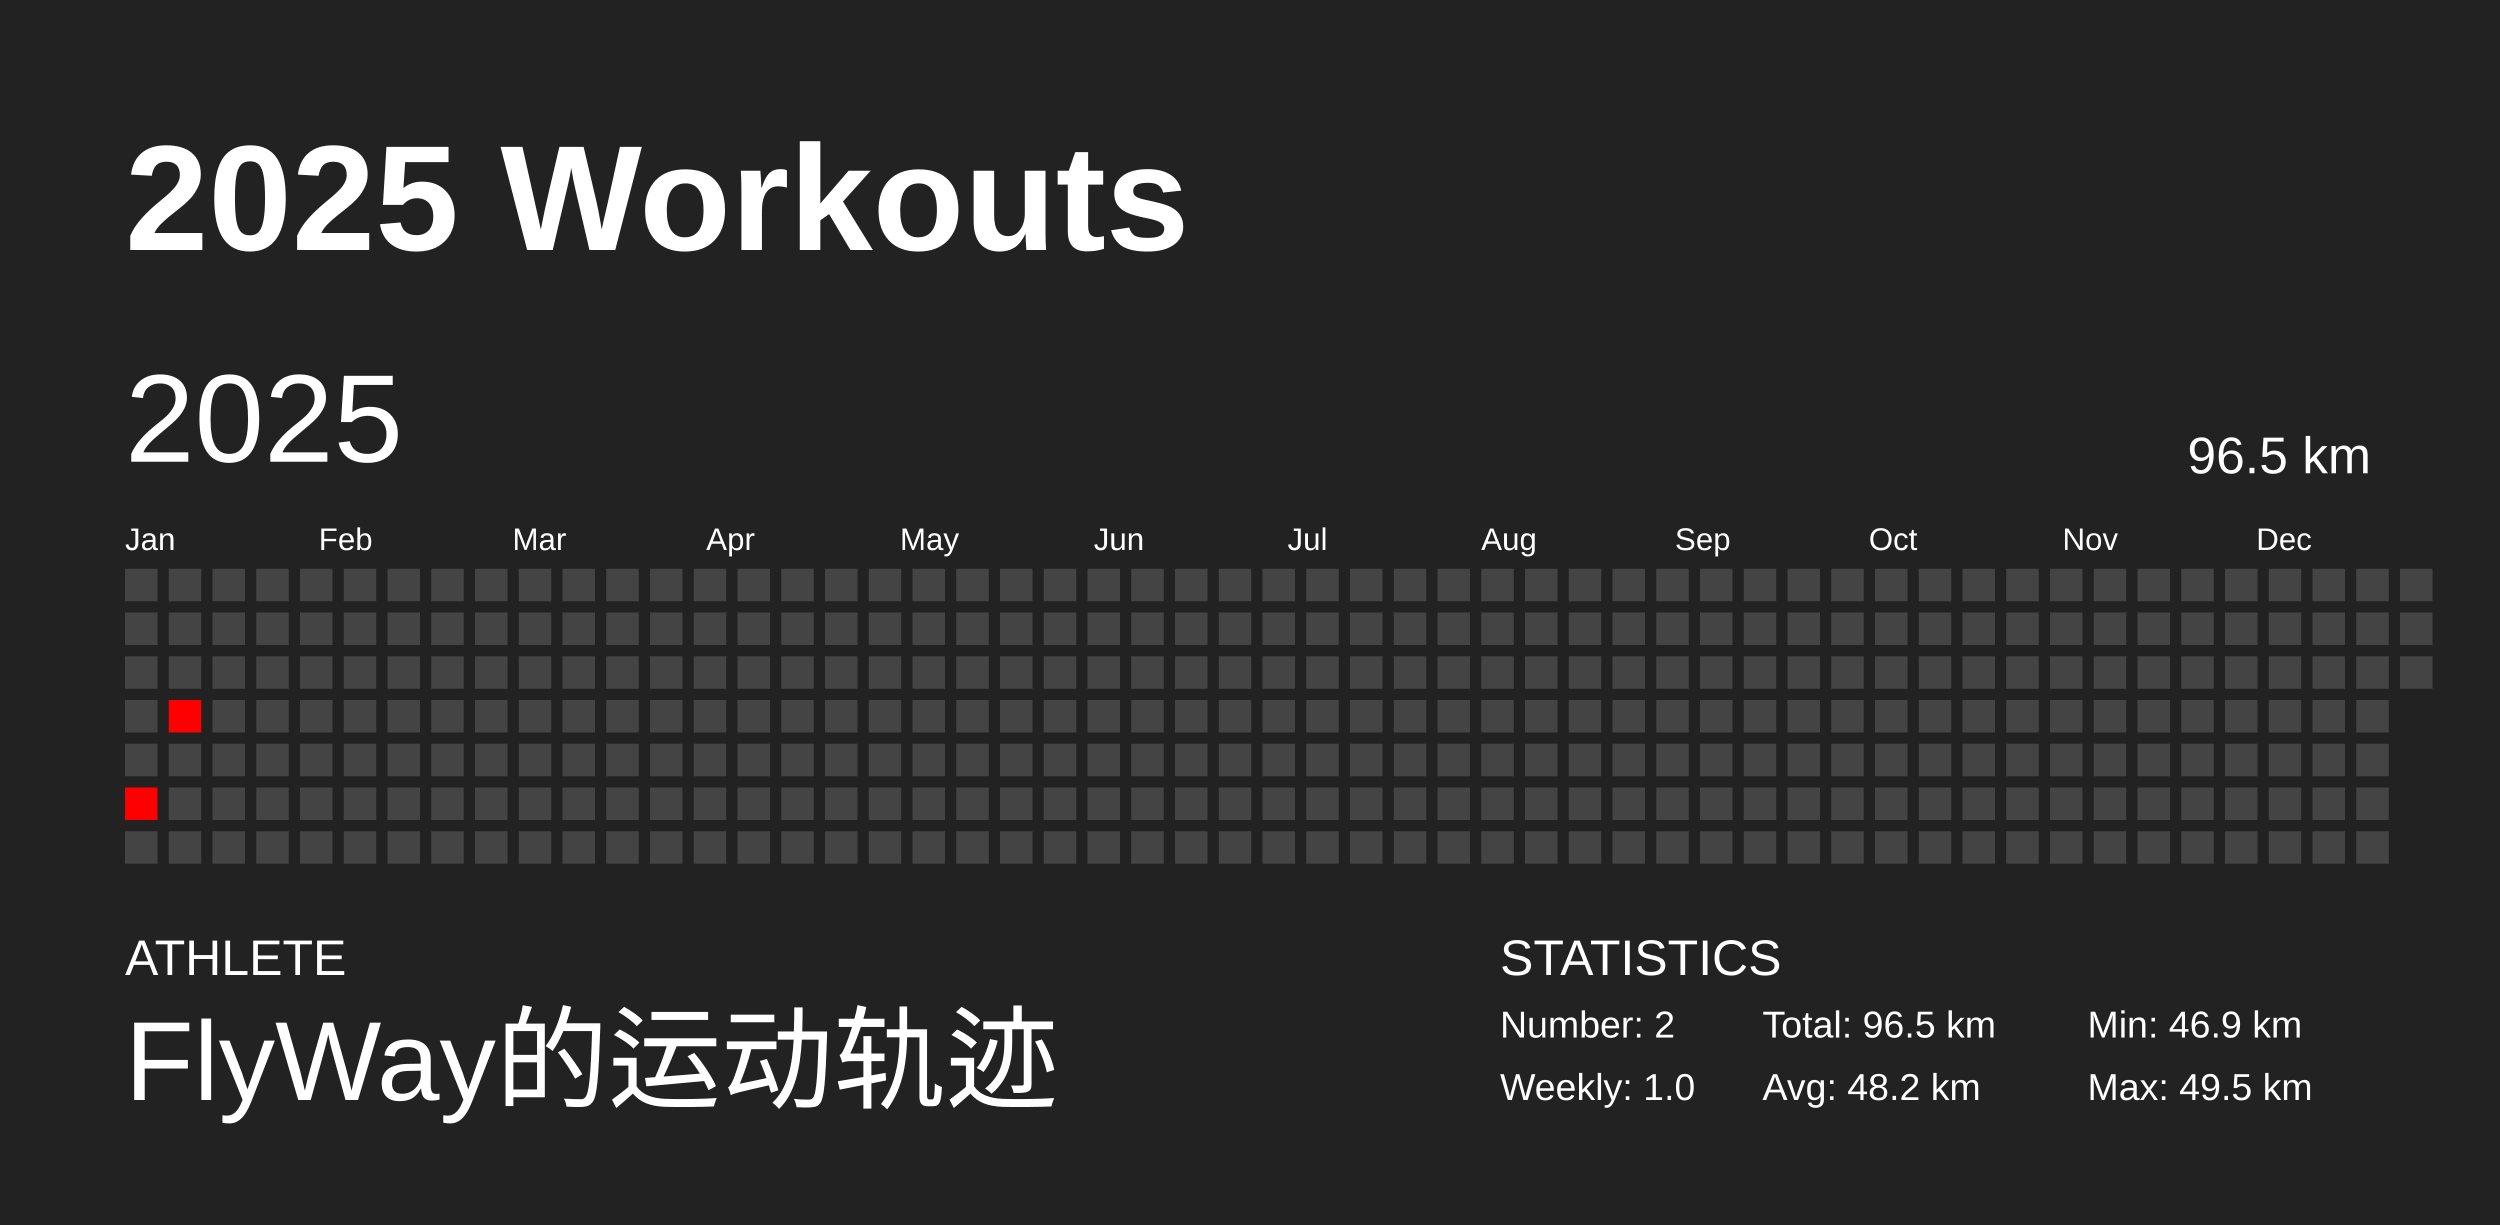
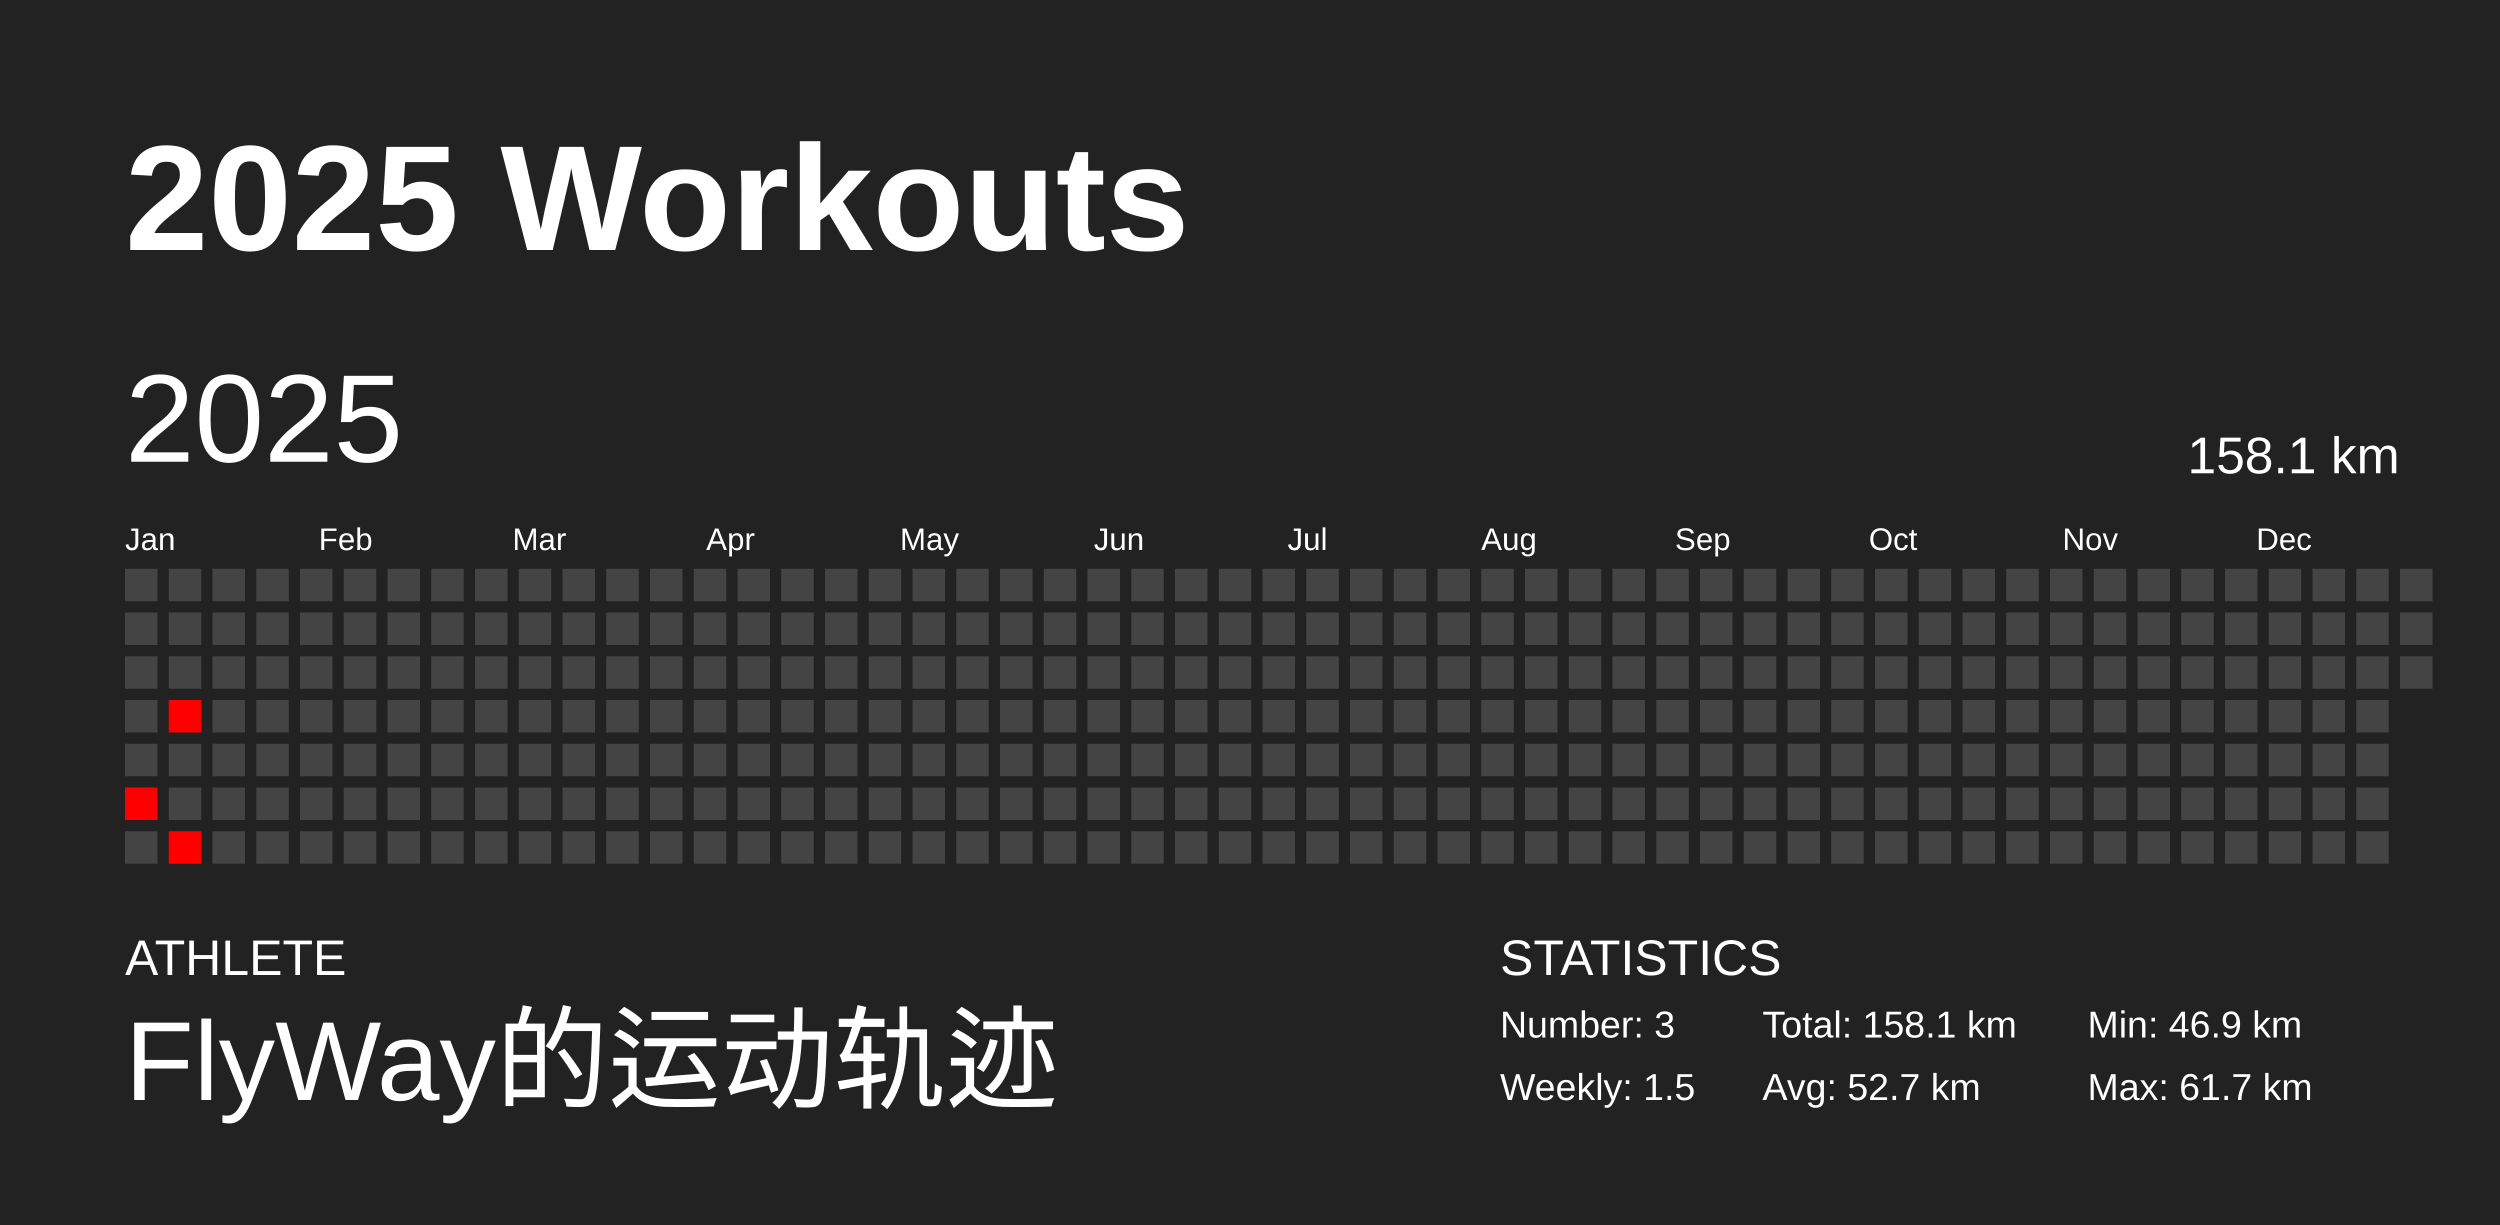
<svg xmlns="http://www.w3.org/2000/svg" baseProfile="full" height="98mm" version="1.1" viewBox="0,0,200,98" width="200mm">
  <defs />
  <rect fill="#222222" height="98" width="200" x="0" y="0" />
  <text fill="#FFFFFF" style="font-size:12px; font-family:Arial; font-weight:bold;" x="10" y="20">2025 Workouts</text>
  <text fill="#FFFFFF" style="font-size:4px; font-family:Arial" x="10" y="78">ATHLETE</text>
  <text fill="#FFFFFF" style="font-size:9px; font-family:Arial" x="10" y="88">FlyWay的运动轨迹</text>
  <text fill="#FFFFFF" style="font-size:4px; font-family:Arial" x="120" y="78">STATISTICS</text>
-   <text fill="#FFFFFF" style="font-size:3px; font-family:Arial" x="120" y="83">Number: 2</text>
-   <text fill="#FFFFFF" style="font-size:3px; font-family:Arial" x="120" y="88">Weekly: 1.0</text>
-   <text fill="#FFFFFF" style="font-size:3px; font-family:Arial" x="141" y="83">Total: 96.5 km</text>
-   <text fill="#FFFFFF" style="font-size:3px; font-family:Arial" x="141" y="88">Avg: 48.2 km</text>
+   <text fill="#FFFFFF" style="font-size:3px; font-family:Arial" x="120" y="83">Number: 3</text>
+   <text fill="#FFFFFF" style="font-size:3px; font-family:Arial" x="120" y="88">Weekly: 1.5</text>
+   <text fill="#FFFFFF" style="font-size:3px; font-family:Arial" x="141" y="83">Total: 158.1 km</text>
+   <text fill="#FFFFFF" style="font-size:3px; font-family:Arial" x="141" y="88">Avg: 52.7 km</text>
  <text fill="#FFFFFF" style="font-size:3px; font-family:Arial" x="167" y="83">Min: 46.9 km</text>
-   <text fill="#FFFFFF" style="font-size:3px; font-family:Arial" x="167" y="88">Max: 49.5 km</text>
+   <text fill="#FFFFFF" style="font-size:3px; font-family:Arial" x="167" y="88">Max: 61.7 km</text>
  <text dominant-baseline="hanging" fill="#FFFFFF" style="font-size:10.0px; font-family:Arial;" x="10" y="30">2025</text>
-   <text dominant-baseline="hanging" fill="#FFFFFF" style="font-size:4.125px; font-family:Arial;" x="175" y="35">96.5 km</text>
+   <text dominant-baseline="hanging" fill="#FFFFFF" style="font-size:4.125px; font-family:Arial;" x="175" y="35">158.1 km</text>
  <text fill="#FFFFFF" style="font-size:2.5px; font-family:Arial" x="10.0" y="44">Jan</text>
  <text fill="#FFFFFF" style="font-size:2.5px; font-family:Arial" x="25.5" y="44">Feb</text>
  <text fill="#FFFFFF" style="font-size:2.5px; font-family:Arial" x="41.0" y="44">Mar</text>
  <text fill="#FFFFFF" style="font-size:2.5px; font-family:Arial" x="56.5" y="44">Apr</text>
  <text fill="#FFFFFF" style="font-size:2.5px; font-family:Arial" x="72.0" y="44">May</text>
  <text fill="#FFFFFF" style="font-size:2.5px; font-family:Arial" x="87.5" y="44">Jun</text>
  <text fill="#FFFFFF" style="font-size:2.5px; font-family:Arial" x="103.0" y="44">Jul</text>
  <text fill="#FFFFFF" style="font-size:2.5px; font-family:Arial" x="118.5" y="44">Aug</text>
  <text fill="#FFFFFF" style="font-size:2.5px; font-family:Arial" x="134.0" y="44">Sep</text>
  <text fill="#FFFFFF" style="font-size:2.5px; font-family:Arial" x="149.5" y="44">Oct</text>
  <text fill="#FFFFFF" style="font-size:2.5px; font-family:Arial" x="165.0" y="44">Nov</text>
  <text fill="#FFFFFF" style="font-size:2.5px; font-family:Arial" x="180.5" y="44">Dec</text>
  <rect fill="#444444" height="2.6" width="2.6" x="10.0" y="45.5" />
  <rect fill="#444444" height="2.6" width="2.6" x="10.0" y="49.0" />
  <rect fill="#444444" height="2.6" width="2.6" x="10.0" y="52.5" />
  <rect fill="#444444" height="2.6" width="2.6" x="10.0" y="56.0" />
  <rect fill="#444444" height="2.6" width="2.6" x="10.0" y="59.5" />
  <rect fill="red" height="2.6" width="2.6" x="10.0" y="63.0" />
  <rect fill="#444444" height="2.6" width="2.6" x="10.0" y="66.5" />
  <rect fill="#444444" height="2.6" width="2.6" x="13.5" y="45.5" />
  <rect fill="#444444" height="2.6" width="2.6" x="13.5" y="49.0" />
  <rect fill="#444444" height="2.6" width="2.6" x="13.5" y="52.5" />
  <rect fill="red" height="2.6" width="2.6" x="13.5" y="56.0" />
  <rect fill="#444444" height="2.6" width="2.6" x="13.5" y="59.5" />
  <rect fill="#444444" height="2.6" width="2.6" x="13.5" y="63.0" />
-   <rect fill="#444444" height="2.6" width="2.6" x="13.5" y="66.5" />
+   <rect fill="red" height="2.6" width="2.6" x="13.5" y="66.5" />
  <rect fill="#444444" height="2.6" width="2.6" x="17.0" y="45.5" />
  <rect fill="#444444" height="2.6" width="2.6" x="17.0" y="49.0" />
  <rect fill="#444444" height="2.6" width="2.6" x="17.0" y="52.5" />
  <rect fill="#444444" height="2.6" width="2.6" x="17.0" y="56.0" />
  <rect fill="#444444" height="2.6" width="2.6" x="17.0" y="59.5" />
  <rect fill="#444444" height="2.6" width="2.6" x="17.0" y="63.0" />
  <rect fill="#444444" height="2.6" width="2.6" x="17.0" y="66.5" />
  <rect fill="#444444" height="2.6" width="2.6" x="20.5" y="45.5" />
  <rect fill="#444444" height="2.6" width="2.6" x="20.5" y="49.0" />
  <rect fill="#444444" height="2.6" width="2.6" x="20.5" y="52.5" />
  <rect fill="#444444" height="2.6" width="2.6" x="20.5" y="56.0" />
  <rect fill="#444444" height="2.6" width="2.6" x="20.5" y="59.5" />
  <rect fill="#444444" height="2.6" width="2.6" x="20.5" y="63.0" />
  <rect fill="#444444" height="2.6" width="2.6" x="20.5" y="66.5" />
  <rect fill="#444444" height="2.6" width="2.6" x="24.0" y="45.5" />
  <rect fill="#444444" height="2.6" width="2.6" x="24.0" y="49.0" />
  <rect fill="#444444" height="2.6" width="2.6" x="24.0" y="52.5" />
  <rect fill="#444444" height="2.6" width="2.6" x="24.0" y="56.0" />
  <rect fill="#444444" height="2.6" width="2.6" x="24.0" y="59.5" />
  <rect fill="#444444" height="2.6" width="2.6" x="24.0" y="63.0" />
  <rect fill="#444444" height="2.6" width="2.6" x="24.0" y="66.5" />
  <rect fill="#444444" height="2.6" width="2.6" x="27.5" y="45.5" />
  <rect fill="#444444" height="2.6" width="2.6" x="27.5" y="49.0" />
  <rect fill="#444444" height="2.6" width="2.6" x="27.5" y="52.5" />
  <rect fill="#444444" height="2.6" width="2.6" x="27.5" y="56.0" />
  <rect fill="#444444" height="2.6" width="2.6" x="27.5" y="59.5" />
  <rect fill="#444444" height="2.6" width="2.6" x="27.5" y="63.0" />
  <rect fill="#444444" height="2.6" width="2.6" x="27.5" y="66.5" />
  <rect fill="#444444" height="2.6" width="2.6" x="31.0" y="45.5" />
  <rect fill="#444444" height="2.6" width="2.6" x="31.0" y="49.0" />
  <rect fill="#444444" height="2.6" width="2.6" x="31.0" y="52.5" />
  <rect fill="#444444" height="2.6" width="2.6" x="31.0" y="56.0" />
  <rect fill="#444444" height="2.6" width="2.6" x="31.0" y="59.5" />
  <rect fill="#444444" height="2.6" width="2.6" x="31.0" y="63.0" />
  <rect fill="#444444" height="2.6" width="2.6" x="31.0" y="66.5" />
  <rect fill="#444444" height="2.6" width="2.6" x="34.5" y="45.5" />
  <rect fill="#444444" height="2.6" width="2.6" x="34.5" y="49.0" />
  <rect fill="#444444" height="2.6" width="2.6" x="34.5" y="52.5" />
  <rect fill="#444444" height="2.6" width="2.6" x="34.5" y="56.0" />
  <rect fill="#444444" height="2.6" width="2.6" x="34.5" y="59.5" />
  <rect fill="#444444" height="2.6" width="2.6" x="34.5" y="63.0" />
  <rect fill="#444444" height="2.6" width="2.6" x="34.5" y="66.5" />
  <rect fill="#444444" height="2.6" width="2.6" x="38.0" y="45.5" />
  <rect fill="#444444" height="2.6" width="2.6" x="38.0" y="49.0" />
  <rect fill="#444444" height="2.6" width="2.6" x="38.0" y="52.5" />
  <rect fill="#444444" height="2.6" width="2.6" x="38.0" y="56.0" />
  <rect fill="#444444" height="2.6" width="2.6" x="38.0" y="59.5" />
  <rect fill="#444444" height="2.6" width="2.6" x="38.0" y="63.0" />
  <rect fill="#444444" height="2.6" width="2.6" x="38.0" y="66.5" />
  <rect fill="#444444" height="2.6" width="2.6" x="41.5" y="45.5" />
  <rect fill="#444444" height="2.6" width="2.6" x="41.5" y="49.0" />
  <rect fill="#444444" height="2.6" width="2.6" x="41.5" y="52.5" />
  <rect fill="#444444" height="2.6" width="2.6" x="41.5" y="56.0" />
  <rect fill="#444444" height="2.6" width="2.6" x="41.5" y="59.5" />
  <rect fill="#444444" height="2.6" width="2.6" x="41.5" y="63.0" />
  <rect fill="#444444" height="2.6" width="2.6" x="41.5" y="66.5" />
  <rect fill="#444444" height="2.6" width="2.6" x="45.0" y="45.5" />
  <rect fill="#444444" height="2.6" width="2.6" x="45.0" y="49.0" />
  <rect fill="#444444" height="2.6" width="2.6" x="45.0" y="52.5" />
  <rect fill="#444444" height="2.6" width="2.6" x="45.0" y="56.0" />
  <rect fill="#444444" height="2.6" width="2.6" x="45.0" y="59.5" />
  <rect fill="#444444" height="2.6" width="2.6" x="45.0" y="63.0" />
  <rect fill="#444444" height="2.6" width="2.6" x="45.0" y="66.5" />
  <rect fill="#444444" height="2.6" width="2.6" x="48.5" y="45.5" />
  <rect fill="#444444" height="2.6" width="2.6" x="48.5" y="49.0" />
  <rect fill="#444444" height="2.6" width="2.6" x="48.5" y="52.5" />
  <rect fill="#444444" height="2.6" width="2.6" x="48.5" y="56.0" />
  <rect fill="#444444" height="2.6" width="2.6" x="48.5" y="59.5" />
  <rect fill="#444444" height="2.6" width="2.6" x="48.5" y="63.0" />
  <rect fill="#444444" height="2.6" width="2.6" x="48.5" y="66.5" />
  <rect fill="#444444" height="2.6" width="2.6" x="52.0" y="45.5" />
  <rect fill="#444444" height="2.6" width="2.6" x="52.0" y="49.0" />
  <rect fill="#444444" height="2.6" width="2.6" x="52.0" y="52.5" />
  <rect fill="#444444" height="2.6" width="2.6" x="52.0" y="56.0" />
  <rect fill="#444444" height="2.6" width="2.6" x="52.0" y="59.5" />
  <rect fill="#444444" height="2.6" width="2.6" x="52.0" y="63.0" />
  <rect fill="#444444" height="2.6" width="2.6" x="52.0" y="66.5" />
  <rect fill="#444444" height="2.6" width="2.6" x="55.5" y="45.5" />
  <rect fill="#444444" height="2.6" width="2.6" x="55.5" y="49.0" />
  <rect fill="#444444" height="2.6" width="2.6" x="55.5" y="52.5" />
  <rect fill="#444444" height="2.6" width="2.6" x="55.5" y="56.0" />
  <rect fill="#444444" height="2.6" width="2.6" x="55.5" y="59.5" />
  <rect fill="#444444" height="2.6" width="2.6" x="55.5" y="63.0" />
  <rect fill="#444444" height="2.6" width="2.6" x="55.5" y="66.5" />
  <rect fill="#444444" height="2.6" width="2.6" x="59.0" y="45.5" />
  <rect fill="#444444" height="2.6" width="2.6" x="59.0" y="49.0" />
  <rect fill="#444444" height="2.6" width="2.6" x="59.0" y="52.5" />
  <rect fill="#444444" height="2.6" width="2.6" x="59.0" y="56.0" />
  <rect fill="#444444" height="2.6" width="2.6" x="59.0" y="59.5" />
  <rect fill="#444444" height="2.6" width="2.6" x="59.0" y="63.0" />
  <rect fill="#444444" height="2.6" width="2.6" x="59.0" y="66.5" />
  <rect fill="#444444" height="2.6" width="2.6" x="62.5" y="45.5" />
  <rect fill="#444444" height="2.6" width="2.6" x="62.5" y="49.0" />
  <rect fill="#444444" height="2.6" width="2.6" x="62.5" y="52.5" />
  <rect fill="#444444" height="2.6" width="2.6" x="62.5" y="56.0" />
  <rect fill="#444444" height="2.6" width="2.6" x="62.5" y="59.5" />
  <rect fill="#444444" height="2.6" width="2.6" x="62.5" y="63.0" />
  <rect fill="#444444" height="2.6" width="2.6" x="62.5" y="66.5" />
  <rect fill="#444444" height="2.6" width="2.6" x="66.0" y="45.5" />
  <rect fill="#444444" height="2.6" width="2.6" x="66.0" y="49.0" />
  <rect fill="#444444" height="2.6" width="2.6" x="66.0" y="52.5" />
  <rect fill="#444444" height="2.6" width="2.6" x="66.0" y="56.0" />
  <rect fill="#444444" height="2.6" width="2.6" x="66.0" y="59.5" />
  <rect fill="#444444" height="2.6" width="2.6" x="66.0" y="63.0" />
  <rect fill="#444444" height="2.6" width="2.6" x="66.0" y="66.5" />
  <rect fill="#444444" height="2.6" width="2.6" x="69.5" y="45.5" />
  <rect fill="#444444" height="2.6" width="2.6" x="69.5" y="49.0" />
  <rect fill="#444444" height="2.6" width="2.6" x="69.5" y="52.5" />
  <rect fill="#444444" height="2.6" width="2.6" x="69.5" y="56.0" />
  <rect fill="#444444" height="2.6" width="2.6" x="69.5" y="59.5" />
  <rect fill="#444444" height="2.6" width="2.6" x="69.5" y="63.0" />
  <rect fill="#444444" height="2.6" width="2.6" x="69.5" y="66.5" />
  <rect fill="#444444" height="2.6" width="2.6" x="73.0" y="45.5" />
  <rect fill="#444444" height="2.6" width="2.6" x="73.0" y="49.0" />
  <rect fill="#444444" height="2.6" width="2.6" x="73.0" y="52.5" />
  <rect fill="#444444" height="2.6" width="2.6" x="73.0" y="56.0" />
  <rect fill="#444444" height="2.6" width="2.6" x="73.0" y="59.5" />
  <rect fill="#444444" height="2.6" width="2.6" x="73.0" y="63.0" />
  <rect fill="#444444" height="2.6" width="2.6" x="73.0" y="66.5" />
  <rect fill="#444444" height="2.6" width="2.6" x="76.5" y="45.5" />
  <rect fill="#444444" height="2.6" width="2.6" x="76.5" y="49.0" />
  <rect fill="#444444" height="2.6" width="2.6" x="76.5" y="52.5" />
  <rect fill="#444444" height="2.6" width="2.6" x="76.5" y="56.0" />
  <rect fill="#444444" height="2.6" width="2.6" x="76.5" y="59.5" />
  <rect fill="#444444" height="2.6" width="2.6" x="76.5" y="63.0" />
  <rect fill="#444444" height="2.6" width="2.6" x="76.5" y="66.5" />
  <rect fill="#444444" height="2.6" width="2.6" x="80.0" y="45.5" />
  <rect fill="#444444" height="2.6" width="2.6" x="80.0" y="49.0" />
  <rect fill="#444444" height="2.6" width="2.6" x="80.0" y="52.5" />
  <rect fill="#444444" height="2.6" width="2.6" x="80.0" y="56.0" />
  <rect fill="#444444" height="2.6" width="2.6" x="80.0" y="59.5" />
  <rect fill="#444444" height="2.6" width="2.6" x="80.0" y="63.0" />
  <rect fill="#444444" height="2.6" width="2.6" x="80.0" y="66.5" />
  <rect fill="#444444" height="2.6" width="2.6" x="83.5" y="45.5" />
  <rect fill="#444444" height="2.6" width="2.6" x="83.5" y="49.0" />
  <rect fill="#444444" height="2.6" width="2.6" x="83.5" y="52.5" />
  <rect fill="#444444" height="2.6" width="2.6" x="83.5" y="56.0" />
  <rect fill="#444444" height="2.6" width="2.6" x="83.5" y="59.5" />
  <rect fill="#444444" height="2.6" width="2.6" x="83.5" y="63.0" />
  <rect fill="#444444" height="2.6" width="2.6" x="83.5" y="66.5" />
  <rect fill="#444444" height="2.6" width="2.6" x="87.0" y="45.5" />
  <rect fill="#444444" height="2.6" width="2.6" x="87.0" y="49.0" />
  <rect fill="#444444" height="2.6" width="2.6" x="87.0" y="52.5" />
  <rect fill="#444444" height="2.6" width="2.6" x="87.0" y="56.0" />
  <rect fill="#444444" height="2.6" width="2.6" x="87.0" y="59.5" />
  <rect fill="#444444" height="2.6" width="2.6" x="87.0" y="63.0" />
  <rect fill="#444444" height="2.6" width="2.6" x="87.0" y="66.5" />
  <rect fill="#444444" height="2.6" width="2.6" x="90.5" y="45.5" />
  <rect fill="#444444" height="2.6" width="2.6" x="90.5" y="49.0" />
  <rect fill="#444444" height="2.6" width="2.6" x="90.5" y="52.5" />
  <rect fill="#444444" height="2.6" width="2.6" x="90.5" y="56.0" />
  <rect fill="#444444" height="2.6" width="2.6" x="90.5" y="59.5" />
  <rect fill="#444444" height="2.6" width="2.6" x="90.5" y="63.0" />
  <rect fill="#444444" height="2.6" width="2.6" x="90.5" y="66.5" />
  <rect fill="#444444" height="2.6" width="2.6" x="94.0" y="45.5" />
  <rect fill="#444444" height="2.6" width="2.6" x="94.0" y="49.0" />
  <rect fill="#444444" height="2.6" width="2.6" x="94.0" y="52.5" />
  <rect fill="#444444" height="2.6" width="2.6" x="94.0" y="56.0" />
  <rect fill="#444444" height="2.6" width="2.6" x="94.0" y="59.5" />
  <rect fill="#444444" height="2.6" width="2.6" x="94.0" y="63.0" />
  <rect fill="#444444" height="2.6" width="2.6" x="94.0" y="66.5" />
  <rect fill="#444444" height="2.6" width="2.6" x="97.5" y="45.5" />
  <rect fill="#444444" height="2.6" width="2.6" x="97.5" y="49.0" />
  <rect fill="#444444" height="2.6" width="2.6" x="97.5" y="52.5" />
  <rect fill="#444444" height="2.6" width="2.6" x="97.5" y="56.0" />
  <rect fill="#444444" height="2.6" width="2.6" x="97.5" y="59.5" />
  <rect fill="#444444" height="2.6" width="2.6" x="97.5" y="63.0" />
  <rect fill="#444444" height="2.6" width="2.6" x="97.5" y="66.5" />
  <rect fill="#444444" height="2.6" width="2.6" x="101.0" y="45.5" />
  <rect fill="#444444" height="2.6" width="2.6" x="101.0" y="49.0" />
  <rect fill="#444444" height="2.6" width="2.6" x="101.0" y="52.5" />
  <rect fill="#444444" height="2.6" width="2.6" x="101.0" y="56.0" />
  <rect fill="#444444" height="2.6" width="2.6" x="101.0" y="59.5" />
  <rect fill="#444444" height="2.6" width="2.6" x="101.0" y="63.0" />
  <rect fill="#444444" height="2.6" width="2.6" x="101.0" y="66.5" />
  <rect fill="#444444" height="2.6" width="2.6" x="104.5" y="45.5" />
  <rect fill="#444444" height="2.6" width="2.6" x="104.5" y="49.0" />
  <rect fill="#444444" height="2.6" width="2.6" x="104.5" y="52.5" />
  <rect fill="#444444" height="2.6" width="2.6" x="104.5" y="56.0" />
  <rect fill="#444444" height="2.6" width="2.6" x="104.5" y="59.5" />
  <rect fill="#444444" height="2.6" width="2.6" x="104.5" y="63.0" />
  <rect fill="#444444" height="2.6" width="2.6" x="104.5" y="66.5" />
  <rect fill="#444444" height="2.6" width="2.6" x="108.0" y="45.5" />
  <rect fill="#444444" height="2.6" width="2.6" x="108.0" y="49.0" />
  <rect fill="#444444" height="2.6" width="2.6" x="108.0" y="52.5" />
  <rect fill="#444444" height="2.6" width="2.6" x="108.0" y="56.0" />
  <rect fill="#444444" height="2.6" width="2.6" x="108.0" y="59.5" />
  <rect fill="#444444" height="2.6" width="2.6" x="108.0" y="63.0" />
  <rect fill="#444444" height="2.6" width="2.6" x="108.0" y="66.5" />
  <rect fill="#444444" height="2.6" width="2.6" x="111.5" y="45.5" />
  <rect fill="#444444" height="2.6" width="2.6" x="111.5" y="49.0" />
  <rect fill="#444444" height="2.6" width="2.6" x="111.5" y="52.5" />
  <rect fill="#444444" height="2.6" width="2.6" x="111.5" y="56.0" />
  <rect fill="#444444" height="2.6" width="2.6" x="111.5" y="59.5" />
  <rect fill="#444444" height="2.6" width="2.6" x="111.5" y="63.0" />
  <rect fill="#444444" height="2.6" width="2.6" x="111.5" y="66.5" />
  <rect fill="#444444" height="2.6" width="2.6" x="115.0" y="45.5" />
  <rect fill="#444444" height="2.6" width="2.6" x="115.0" y="49.0" />
  <rect fill="#444444" height="2.6" width="2.6" x="115.0" y="52.5" />
  <rect fill="#444444" height="2.6" width="2.6" x="115.0" y="56.0" />
  <rect fill="#444444" height="2.6" width="2.6" x="115.0" y="59.5" />
  <rect fill="#444444" height="2.6" width="2.6" x="115.0" y="63.0" />
  <rect fill="#444444" height="2.6" width="2.6" x="115.0" y="66.5" />
  <rect fill="#444444" height="2.6" width="2.6" x="118.5" y="45.5" />
  <rect fill="#444444" height="2.6" width="2.6" x="118.5" y="49.0" />
  <rect fill="#444444" height="2.6" width="2.6" x="118.5" y="52.5" />
  <rect fill="#444444" height="2.6" width="2.6" x="118.5" y="56.0" />
  <rect fill="#444444" height="2.6" width="2.6" x="118.5" y="59.5" />
  <rect fill="#444444" height="2.6" width="2.6" x="118.5" y="63.0" />
  <rect fill="#444444" height="2.6" width="2.6" x="118.5" y="66.5" />
  <rect fill="#444444" height="2.6" width="2.6" x="122.0" y="45.5" />
  <rect fill="#444444" height="2.6" width="2.6" x="122.0" y="49.0" />
  <rect fill="#444444" height="2.6" width="2.6" x="122.0" y="52.5" />
  <rect fill="#444444" height="2.6" width="2.6" x="122.0" y="56.0" />
  <rect fill="#444444" height="2.6" width="2.6" x="122.0" y="59.5" />
  <rect fill="#444444" height="2.6" width="2.6" x="122.0" y="63.0" />
  <rect fill="#444444" height="2.6" width="2.6" x="122.0" y="66.5" />
  <rect fill="#444444" height="2.6" width="2.6" x="125.5" y="45.5" />
  <rect fill="#444444" height="2.6" width="2.6" x="125.5" y="49.0" />
  <rect fill="#444444" height="2.6" width="2.6" x="125.5" y="52.5" />
  <rect fill="#444444" height="2.6" width="2.6" x="125.5" y="56.0" />
  <rect fill="#444444" height="2.6" width="2.6" x="125.5" y="59.5" />
  <rect fill="#444444" height="2.6" width="2.6" x="125.5" y="63.0" />
  <rect fill="#444444" height="2.6" width="2.6" x="125.5" y="66.5" />
  <rect fill="#444444" height="2.6" width="2.6" x="129.0" y="45.5" />
  <rect fill="#444444" height="2.6" width="2.6" x="129.0" y="49.0" />
  <rect fill="#444444" height="2.6" width="2.6" x="129.0" y="52.5" />
  <rect fill="#444444" height="2.6" width="2.6" x="129.0" y="56.0" />
  <rect fill="#444444" height="2.6" width="2.6" x="129.0" y="59.5" />
  <rect fill="#444444" height="2.6" width="2.6" x="129.0" y="63.0" />
  <rect fill="#444444" height="2.6" width="2.6" x="129.0" y="66.5" />
  <rect fill="#444444" height="2.6" width="2.6" x="132.5" y="45.5" />
  <rect fill="#444444" height="2.6" width="2.6" x="132.5" y="49.0" />
  <rect fill="#444444" height="2.6" width="2.6" x="132.5" y="52.5" />
  <rect fill="#444444" height="2.6" width="2.6" x="132.5" y="56.0" />
  <rect fill="#444444" height="2.6" width="2.6" x="132.5" y="59.5" />
  <rect fill="#444444" height="2.6" width="2.6" x="132.5" y="63.0" />
  <rect fill="#444444" height="2.6" width="2.6" x="132.5" y="66.5" />
  <rect fill="#444444" height="2.6" width="2.6" x="136.0" y="45.5" />
  <rect fill="#444444" height="2.6" width="2.6" x="136.0" y="49.0" />
  <rect fill="#444444" height="2.6" width="2.6" x="136.0" y="52.5" />
  <rect fill="#444444" height="2.6" width="2.6" x="136.0" y="56.0" />
  <rect fill="#444444" height="2.6" width="2.6" x="136.0" y="59.5" />
  <rect fill="#444444" height="2.6" width="2.6" x="136.0" y="63.0" />
  <rect fill="#444444" height="2.6" width="2.6" x="136.0" y="66.5" />
  <rect fill="#444444" height="2.6" width="2.6" x="139.5" y="45.5" />
  <rect fill="#444444" height="2.6" width="2.6" x="139.5" y="49.0" />
  <rect fill="#444444" height="2.6" width="2.6" x="139.5" y="52.5" />
  <rect fill="#444444" height="2.6" width="2.6" x="139.5" y="56.0" />
  <rect fill="#444444" height="2.6" width="2.6" x="139.5" y="59.5" />
  <rect fill="#444444" height="2.6" width="2.6" x="139.5" y="63.0" />
  <rect fill="#444444" height="2.6" width="2.6" x="139.5" y="66.5" />
  <rect fill="#444444" height="2.6" width="2.6" x="143.0" y="45.5" />
  <rect fill="#444444" height="2.6" width="2.6" x="143.0" y="49.0" />
  <rect fill="#444444" height="2.6" width="2.6" x="143.0" y="52.5" />
  <rect fill="#444444" height="2.6" width="2.6" x="143.0" y="56.0" />
  <rect fill="#444444" height="2.6" width="2.6" x="143.0" y="59.5" />
  <rect fill="#444444" height="2.6" width="2.6" x="143.0" y="63.0" />
  <rect fill="#444444" height="2.6" width="2.6" x="143.0" y="66.5" />
  <rect fill="#444444" height="2.6" width="2.6" x="146.5" y="45.5" />
  <rect fill="#444444" height="2.6" width="2.6" x="146.5" y="49.0" />
  <rect fill="#444444" height="2.6" width="2.6" x="146.5" y="52.5" />
  <rect fill="#444444" height="2.6" width="2.6" x="146.5" y="56.0" />
  <rect fill="#444444" height="2.6" width="2.6" x="146.5" y="59.5" />
  <rect fill="#444444" height="2.6" width="2.6" x="146.5" y="63.0" />
  <rect fill="#444444" height="2.6" width="2.6" x="146.5" y="66.5" />
  <rect fill="#444444" height="2.6" width="2.6" x="150.0" y="45.5" />
  <rect fill="#444444" height="2.6" width="2.6" x="150.0" y="49.0" />
  <rect fill="#444444" height="2.6" width="2.6" x="150.0" y="52.5" />
  <rect fill="#444444" height="2.6" width="2.6" x="150.0" y="56.0" />
  <rect fill="#444444" height="2.6" width="2.6" x="150.0" y="59.5" />
  <rect fill="#444444" height="2.6" width="2.6" x="150.0" y="63.0" />
  <rect fill="#444444" height="2.6" width="2.6" x="150.0" y="66.5" />
  <rect fill="#444444" height="2.6" width="2.6" x="153.5" y="45.5" />
  <rect fill="#444444" height="2.6" width="2.6" x="153.5" y="49.0" />
  <rect fill="#444444" height="2.6" width="2.6" x="153.5" y="52.5" />
  <rect fill="#444444" height="2.6" width="2.6" x="153.5" y="56.0" />
  <rect fill="#444444" height="2.6" width="2.6" x="153.5" y="59.5" />
  <rect fill="#444444" height="2.6" width="2.6" x="153.5" y="63.0" />
  <rect fill="#444444" height="2.6" width="2.6" x="153.5" y="66.5" />
  <rect fill="#444444" height="2.6" width="2.6" x="157.0" y="45.5" />
  <rect fill="#444444" height="2.6" width="2.6" x="157.0" y="49.0" />
  <rect fill="#444444" height="2.6" width="2.6" x="157.0" y="52.5" />
  <rect fill="#444444" height="2.6" width="2.6" x="157.0" y="56.0" />
  <rect fill="#444444" height="2.6" width="2.6" x="157.0" y="59.5" />
  <rect fill="#444444" height="2.6" width="2.6" x="157.0" y="63.0" />
  <rect fill="#444444" height="2.6" width="2.6" x="157.0" y="66.5" />
  <rect fill="#444444" height="2.6" width="2.6" x="160.5" y="45.5" />
  <rect fill="#444444" height="2.6" width="2.6" x="160.5" y="49.0" />
  <rect fill="#444444" height="2.6" width="2.6" x="160.5" y="52.5" />
  <rect fill="#444444" height="2.6" width="2.6" x="160.5" y="56.0" />
  <rect fill="#444444" height="2.6" width="2.6" x="160.5" y="59.5" />
  <rect fill="#444444" height="2.6" width="2.6" x="160.5" y="63.0" />
  <rect fill="#444444" height="2.6" width="2.6" x="160.5" y="66.5" />
  <rect fill="#444444" height="2.6" width="2.6" x="164.0" y="45.5" />
  <rect fill="#444444" height="2.6" width="2.6" x="164.0" y="49.0" />
  <rect fill="#444444" height="2.6" width="2.6" x="164.0" y="52.5" />
  <rect fill="#444444" height="2.6" width="2.6" x="164.0" y="56.0" />
  <rect fill="#444444" height="2.6" width="2.6" x="164.0" y="59.5" />
  <rect fill="#444444" height="2.6" width="2.6" x="164.0" y="63.0" />
  <rect fill="#444444" height="2.6" width="2.6" x="164.0" y="66.5" />
  <rect fill="#444444" height="2.6" width="2.6" x="167.5" y="45.5" />
  <rect fill="#444444" height="2.6" width="2.6" x="167.5" y="49.0" />
  <rect fill="#444444" height="2.6" width="2.6" x="167.5" y="52.5" />
  <rect fill="#444444" height="2.6" width="2.6" x="167.5" y="56.0" />
  <rect fill="#444444" height="2.6" width="2.6" x="167.5" y="59.5" />
  <rect fill="#444444" height="2.6" width="2.6" x="167.5" y="63.0" />
  <rect fill="#444444" height="2.6" width="2.6" x="167.5" y="66.5" />
  <rect fill="#444444" height="2.6" width="2.6" x="171.0" y="45.5" />
  <rect fill="#444444" height="2.6" width="2.6" x="171.0" y="49.0" />
  <rect fill="#444444" height="2.6" width="2.6" x="171.0" y="52.5" />
  <rect fill="#444444" height="2.6" width="2.6" x="171.0" y="56.0" />
  <rect fill="#444444" height="2.6" width="2.6" x="171.0" y="59.5" />
  <rect fill="#444444" height="2.6" width="2.6" x="171.0" y="63.0" />
  <rect fill="#444444" height="2.6" width="2.6" x="171.0" y="66.5" />
  <rect fill="#444444" height="2.6" width="2.6" x="174.5" y="45.5" />
  <rect fill="#444444" height="2.6" width="2.6" x="174.5" y="49.0" />
  <rect fill="#444444" height="2.6" width="2.6" x="174.5" y="52.5" />
  <rect fill="#444444" height="2.6" width="2.6" x="174.5" y="56.0" />
  <rect fill="#444444" height="2.6" width="2.6" x="174.5" y="59.5" />
  <rect fill="#444444" height="2.6" width="2.6" x="174.5" y="63.0" />
  <rect fill="#444444" height="2.6" width="2.6" x="174.5" y="66.5" />
  <rect fill="#444444" height="2.6" width="2.6" x="178.0" y="45.5" />
  <rect fill="#444444" height="2.6" width="2.6" x="178.0" y="49.0" />
  <rect fill="#444444" height="2.6" width="2.6" x="178.0" y="52.5" />
  <rect fill="#444444" height="2.6" width="2.6" x="178.0" y="56.0" />
  <rect fill="#444444" height="2.6" width="2.6" x="178.0" y="59.5" />
  <rect fill="#444444" height="2.6" width="2.6" x="178.0" y="63.0" />
  <rect fill="#444444" height="2.6" width="2.6" x="178.0" y="66.5" />
  <rect fill="#444444" height="2.6" width="2.6" x="181.5" y="45.5" />
  <rect fill="#444444" height="2.6" width="2.6" x="181.5" y="49.0" />
  <rect fill="#444444" height="2.6" width="2.6" x="181.5" y="52.5" />
  <rect fill="#444444" height="2.6" width="2.6" x="181.5" y="56.0" />
  <rect fill="#444444" height="2.6" width="2.6" x="181.5" y="59.5" />
  <rect fill="#444444" height="2.6" width="2.6" x="181.5" y="63.0" />
  <rect fill="#444444" height="2.6" width="2.6" x="181.5" y="66.5" />
  <rect fill="#444444" height="2.6" width="2.6" x="185.0" y="45.5" />
  <rect fill="#444444" height="2.6" width="2.6" x="185.0" y="49.0" />
  <rect fill="#444444" height="2.6" width="2.6" x="185.0" y="52.5" />
  <rect fill="#444444" height="2.6" width="2.6" x="185.0" y="56.0" />
  <rect fill="#444444" height="2.6" width="2.6" x="185.0" y="59.5" />
  <rect fill="#444444" height="2.6" width="2.6" x="185.0" y="63.0" />
  <rect fill="#444444" height="2.6" width="2.6" x="185.0" y="66.5" />
  <rect fill="#444444" height="2.6" width="2.6" x="188.5" y="45.5" />
  <rect fill="#444444" height="2.6" width="2.6" x="188.5" y="49.0" />
  <rect fill="#444444" height="2.6" width="2.6" x="188.5" y="52.5" />
  <rect fill="#444444" height="2.6" width="2.6" x="188.5" y="56.0" />
  <rect fill="#444444" height="2.6" width="2.6" x="188.5" y="59.5" />
  <rect fill="#444444" height="2.6" width="2.6" x="188.5" y="63.0" />
  <rect fill="#444444" height="2.6" width="2.6" x="188.5" y="66.5" />
  <rect fill="#444444" height="2.6" width="2.6" x="192.0" y="45.5" />
  <rect fill="#444444" height="2.6" width="2.6" x="192.0" y="49.0" />
  <rect fill="#444444" height="2.6" width="2.6" x="192.0" y="52.5" />
</svg>
